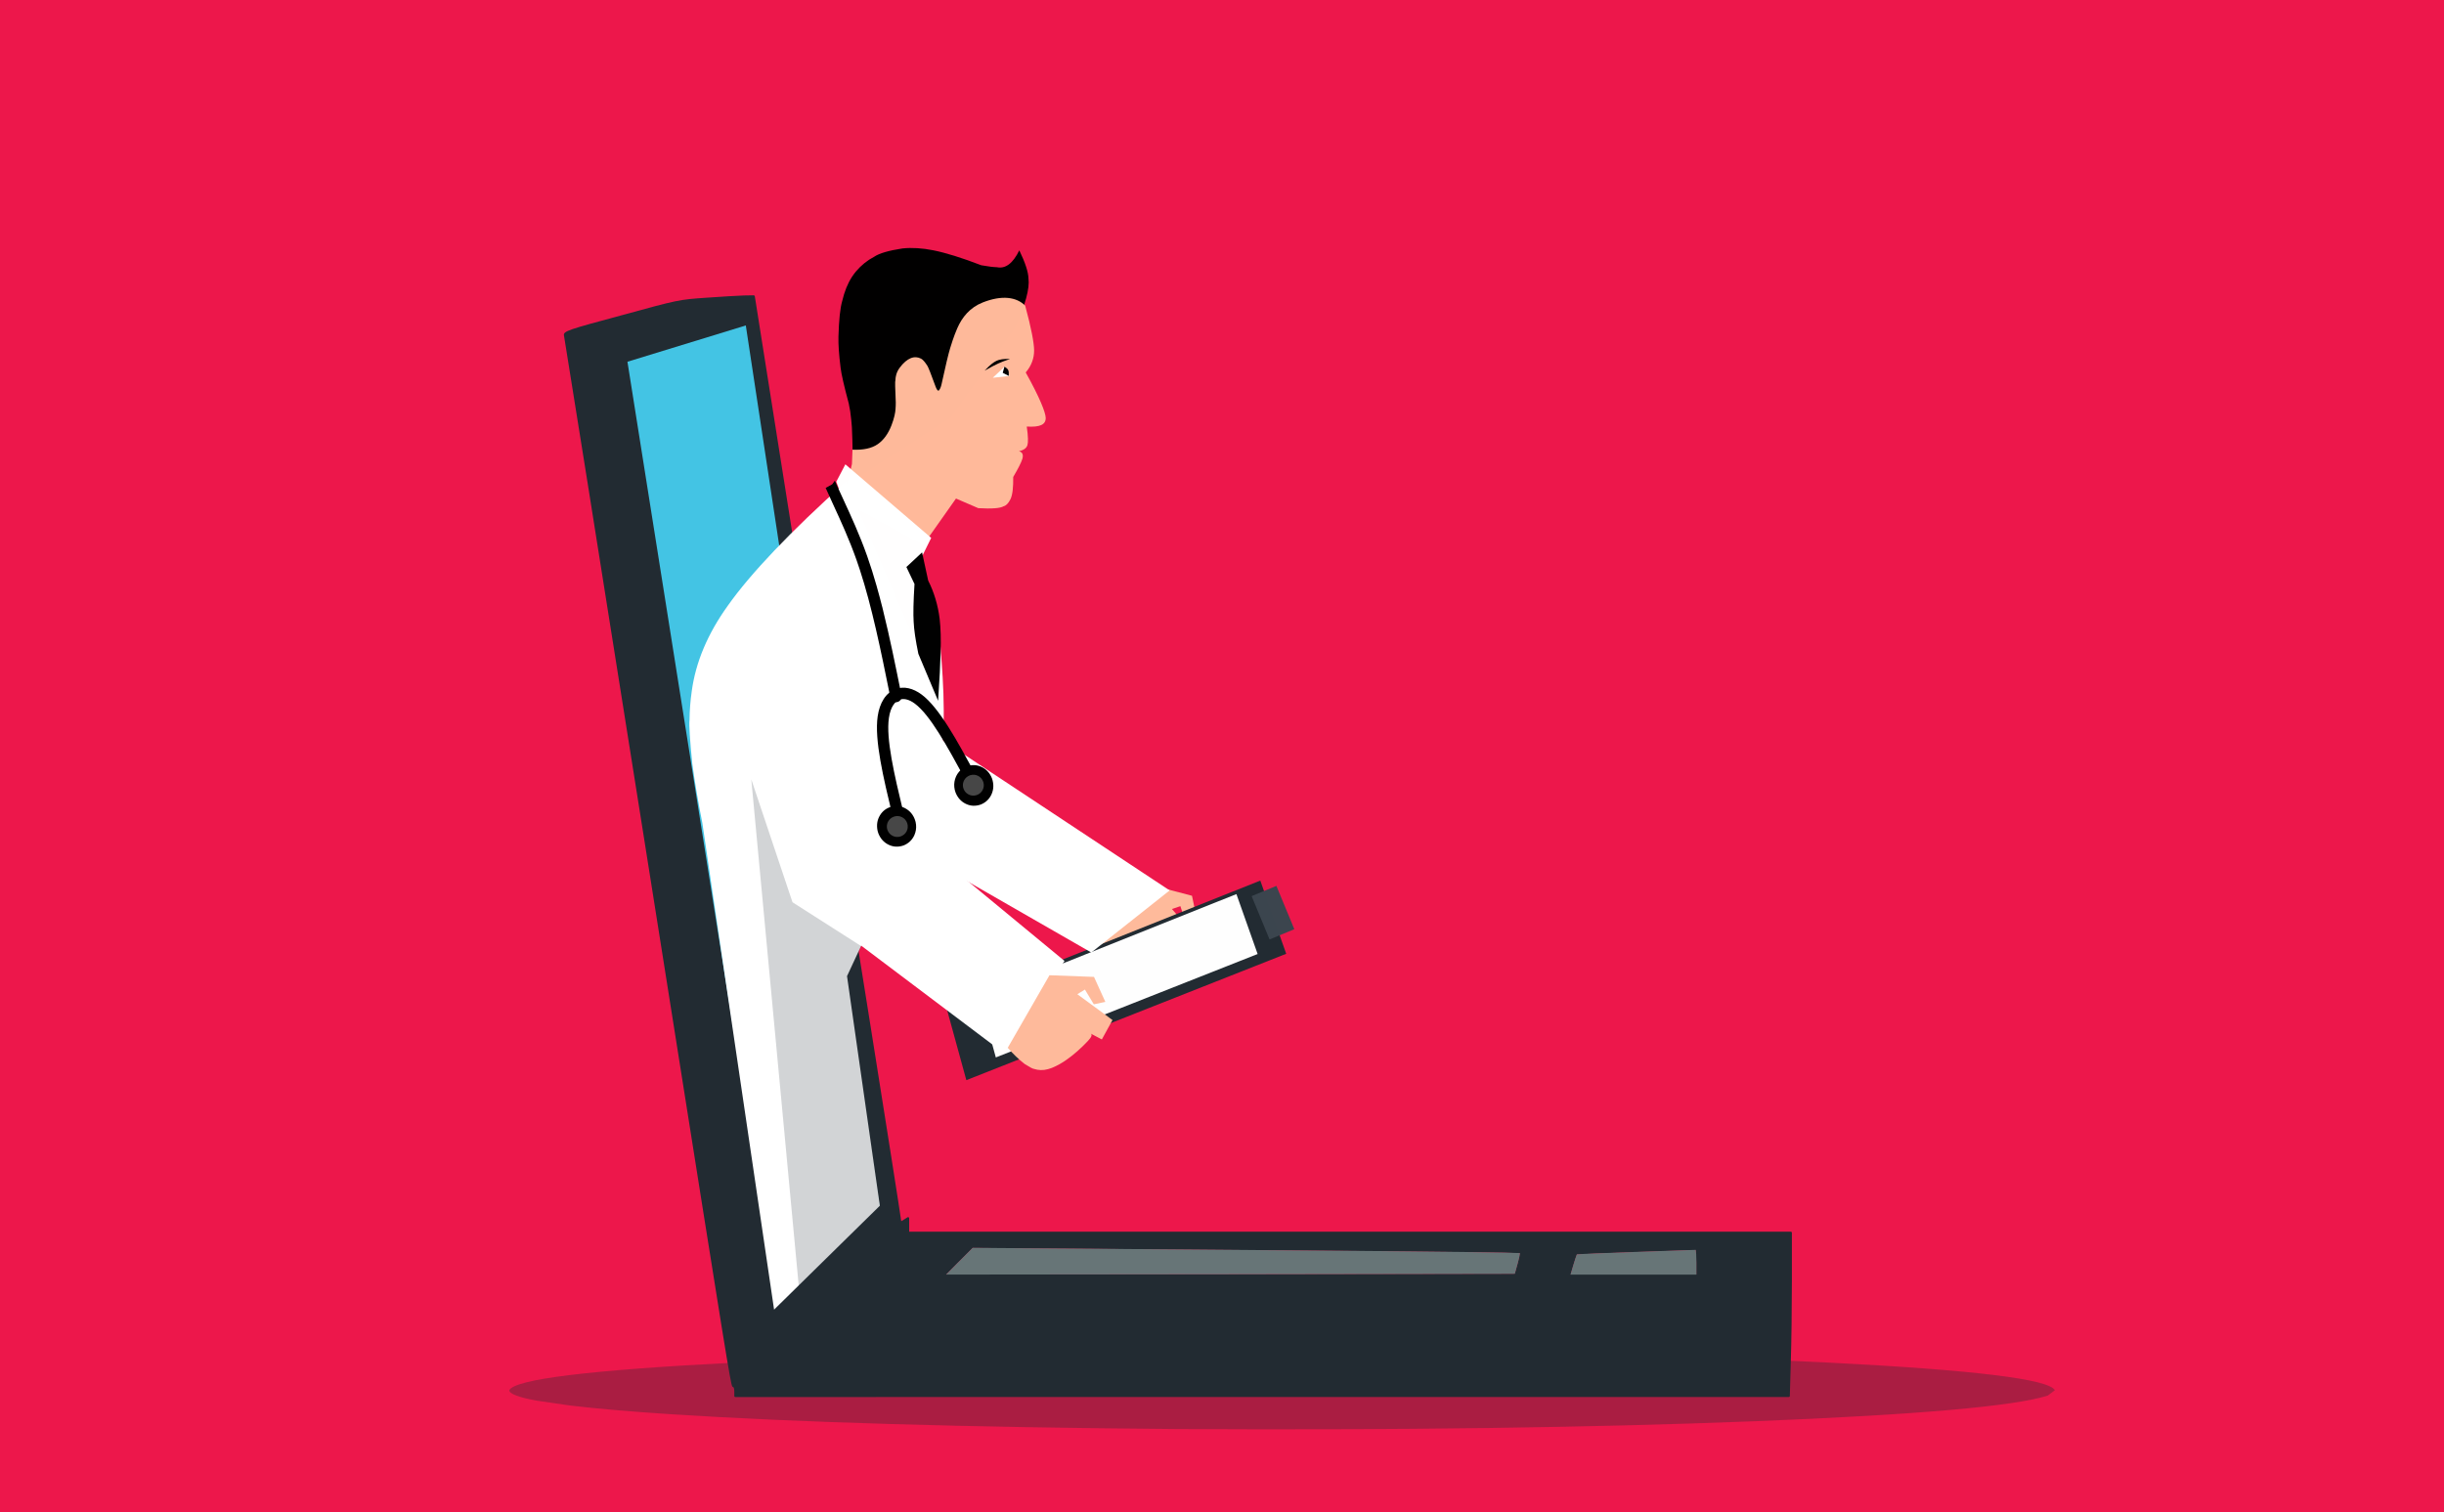
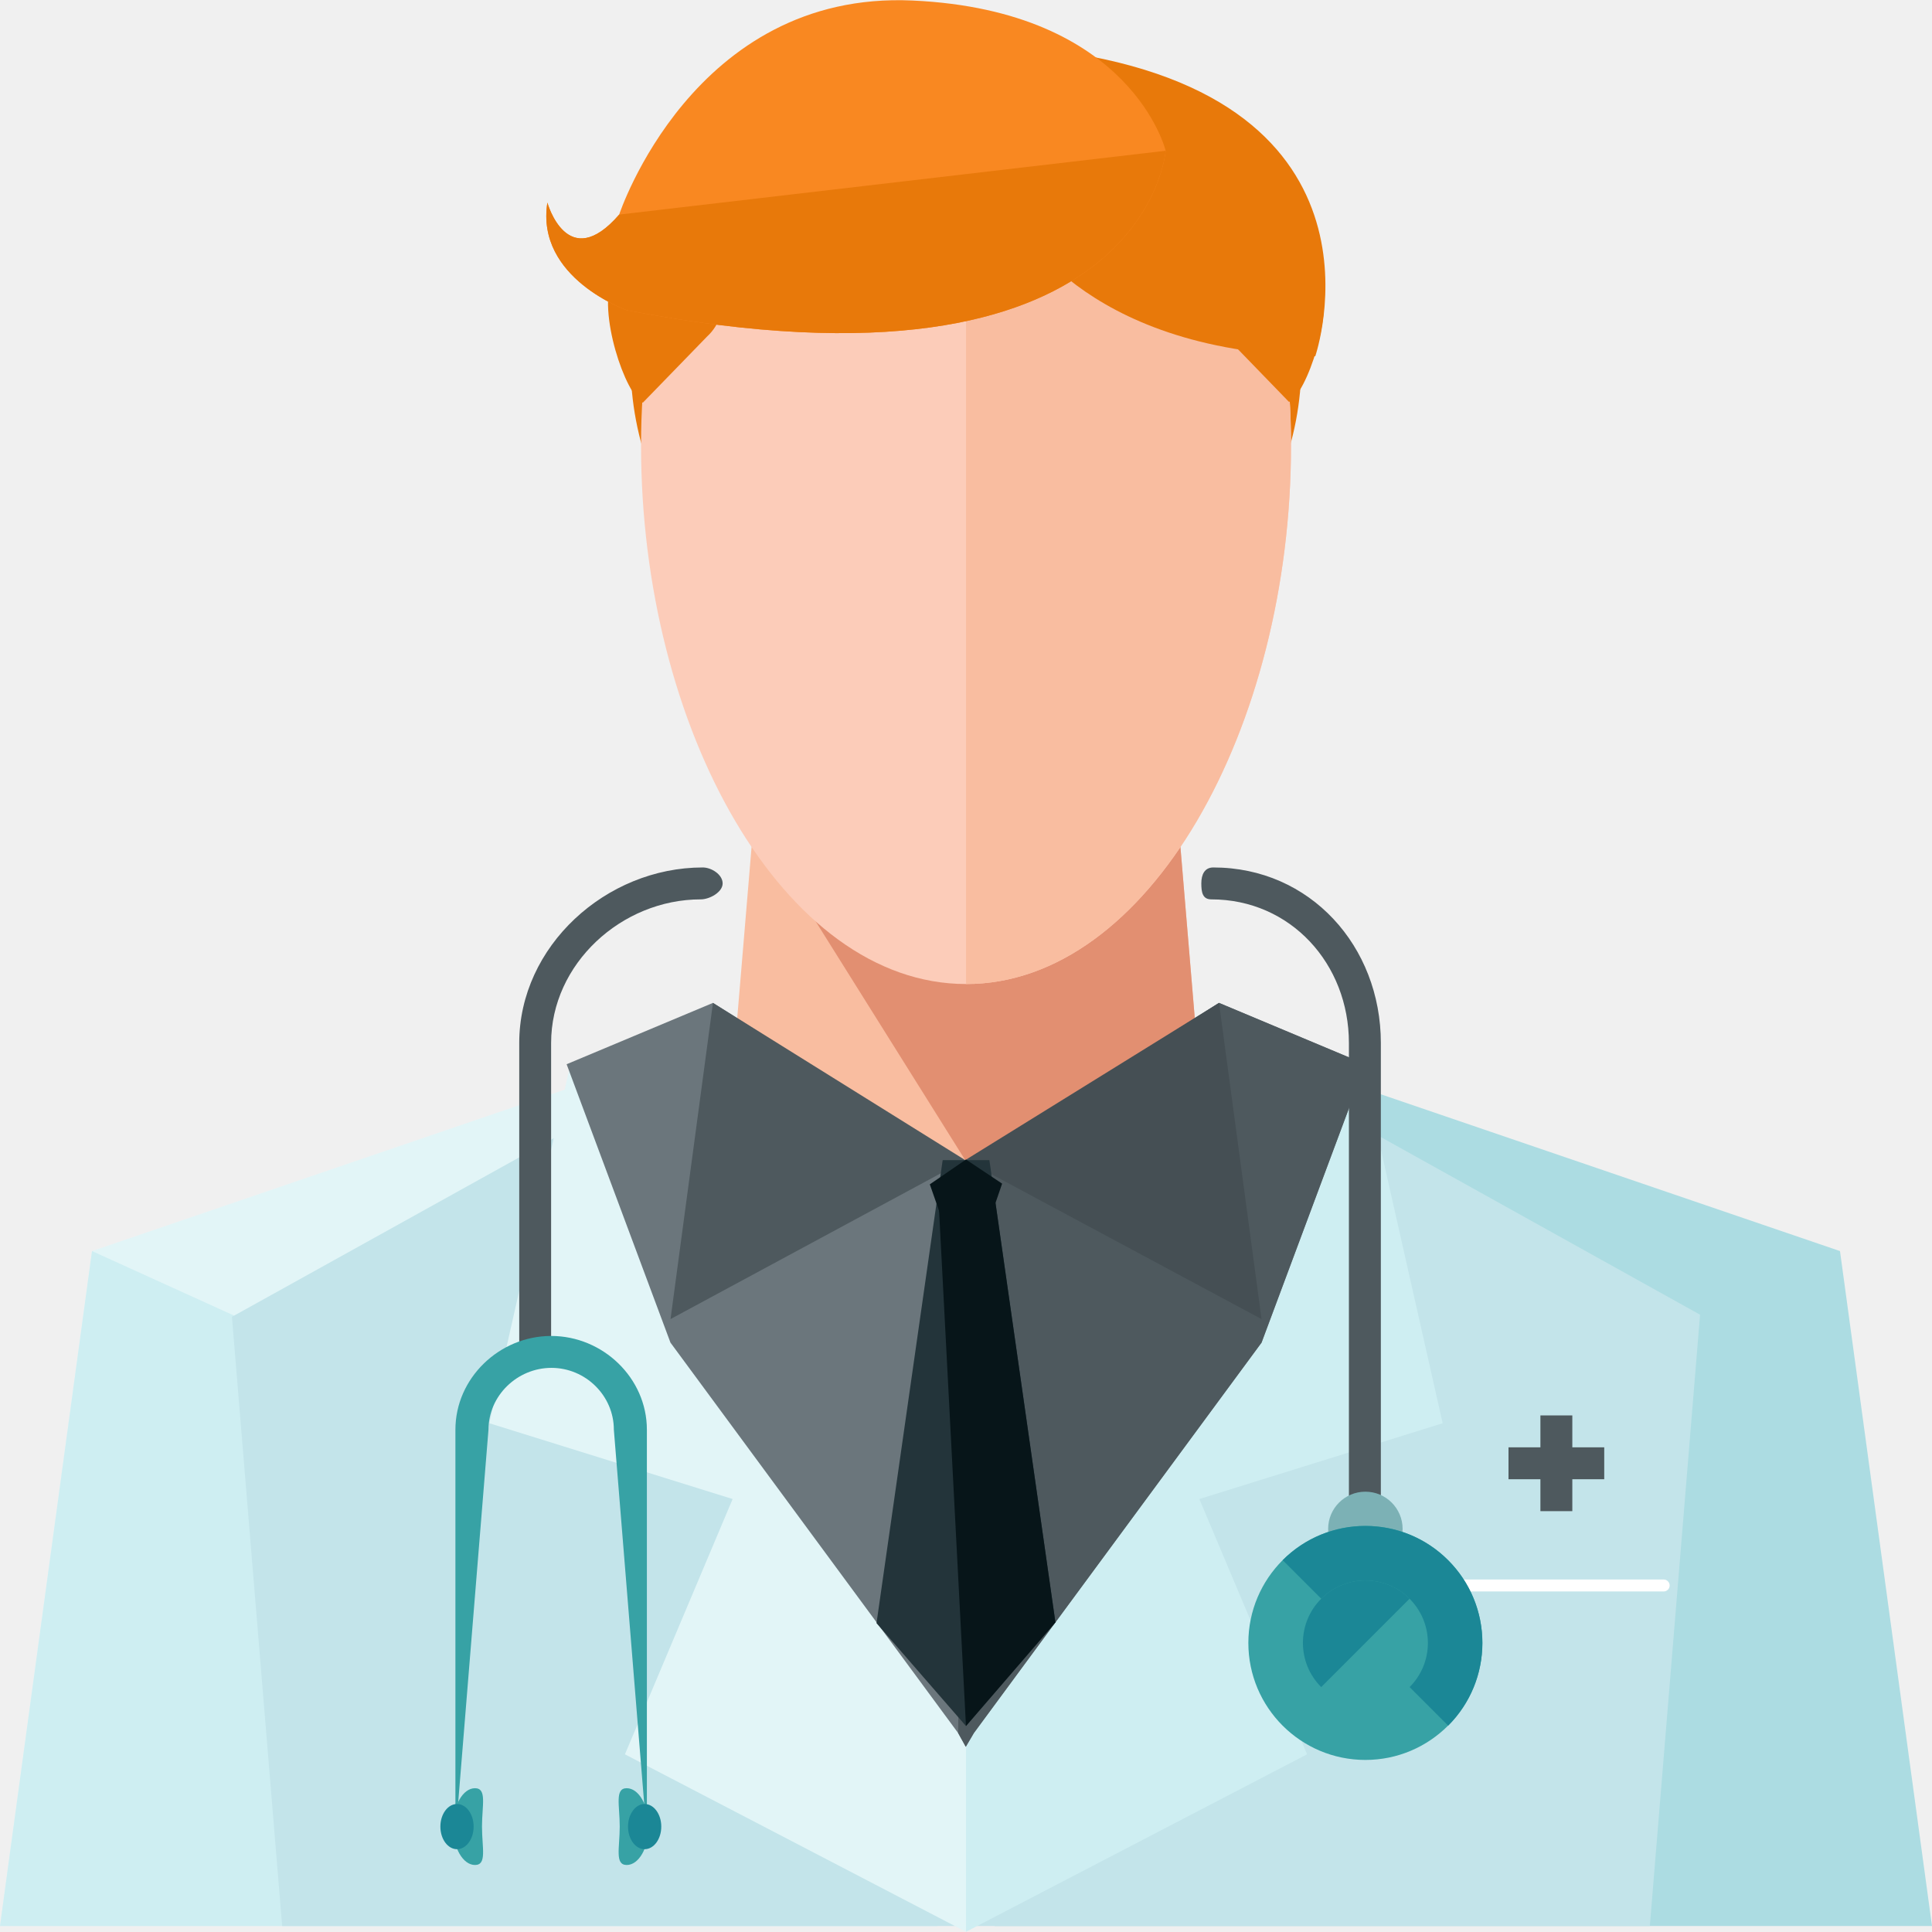
- <svg xmlns="http://www.w3.org/2000/svg" version="1.1" width="1617px" height="1000px" viewBox="-450 217 1617 1000">
-   <g id="layer1">
-     <g style="fill:rgb(237,23,75); fill-opacity:1.0; stroke-linejoin: miter">
-       <path d="M-450.001,215.707C-450.344,215.707,-450.672,215.843,-450.914,216.086C-451.157,216.328,-451.293,216.656,-451.293,216.999L-451.292,1217.0C-451.292,1217.714,-450.713,1218.292,-450.0,1218.292L1167.001,1218.293C1167.344,1218.293,1167.672,1218.157,1167.914,1217.914C1168.157,1217.672,1168.293,1217.344,1168.293,1217.001L1168.292,217.0C1168.292,216.287,1167.714,215.708,1167.0,215.708L-450.001,215.707 Z" />
-     </g>
+ <svg xmlns="http://www.w3.org/2000/svg" version="1.1" id="Layer_1" x="0px" y="0px" viewBox="0 0 484.336 484.336" style="enable-background:new 0 0 484.336 484.336;" xml:space="preserve">
+   <polygon style="fill:#ACDCE2;" points="304.424,260.073 461.272,313.633 484.336,482.833 249.336,482.833 " />
+   <polygon style="fill:#E2F5F7;" points="179.912,260.073 23.064,313.633 0,482.833 235,482.833 " />
+   <polygon style="fill:#CEEEF2;" points="153.896,373.057 23.064,313.633 0,482.833 235,482.833 " />
+   <polygon style="fill:#C3E4EA;" points="426.192,329.585 304.424,261.841 291.832,314.833 192.504,314.833 179.912,262.537   58.144,330.121 70.736,482.833 187.472,482.833 235,482.833 249.336,482.833 299.064,482.833 413.6,482.833 " />
+   <polygon style="fill:#E2F5F7;" points="143,266.793 122.664,356.793 183.664,375.793 156.664,439.793 242.168,484.289   242.168,437.137 " />
+   <polygon style="fill:#CEEEF2;" points="341.352,266.793 361.664,356.793 300.664,375.793 327.672,439.793 242.168,484.289   242.168,437.137 " />
+   <path style="fill:#E8790A;" d="M326.256,90.833c0,40.12-30.216,72-67.504,72h-33.168c-37.28,0-67.504-31.88-67.504-72l0,0  c0-40.136,30.216-72,67.504-72h33.168C296.032,18.833,326.256,50.697,326.256,90.833L326.256,90.833z" />
+   <polygon style="fill:#F9BDA0;" points="302.504,290.833 181.832,290.833 189.88,194.833 294.456,194.833 " />
+   <polygon style="fill:#E28F71;" points="302.504,290.833 241.976,290.833 181.832,194.833 294.456,194.833 " />
+   <path style="fill:#FCCCB9;" d="M323.648,111.689c0,70.872-35.72,135-81.472,135c-45.768,0-81.472-64.128-81.472-135  c0-70.88,35.704-82.68,81.472-82.68C287.928,29.009,323.648,40.809,323.648,111.689z" />
+   <path style="fill:#F9BDA0;" d="M242.176,29.009c45.752,0,81.472,11.8,81.472,82.68c0,70.872-35.72,135-81.472,135" />
+   <polygon style="fill:#6B767C;" points="240.192,434.449 168.08,336.585 142.048,266.793 178.736,251.417 242.176,291.569   305.6,251.417 342.288,266.793 316.256,336.585 244.144,434.449 242.112,437.905 " />
+   <polyline style="fill:#4E595E;" points="242.176,291.569 305.6,251.417 342.288,266.793 316.256,336.585 244.144,434.449   242.112,437.905 240.192,434.449 " />
+   <polygon style="fill:#4E595E;" points="178.736,251.417 241.976,290.833 168.096,330.681 " />
+   <polygon style="fill:#454F54;" points="305.6,251.417 241.976,290.833 316.256,330.681 " />
+   <g>
+     <path style="fill:#E8790A;" d="M161.16,100.945c-4.328-1.896-11.472-22.736-7.656-31.424c3.84-8.704,18.456-6.2,22.768-4.296   c4.344,1.904,7.936,12.784,0.936,19.192" />
+     <path style="fill:#E8790A;" d="M323.144,100.761c4.344-1.912,11.528-22.744,7.72-31.432c-3.816-8.68-18.408-6.168-22.752-4.256   c-4.328,1.912-7.952,12.808-0.952,19.192" />
+     <path style="fill:#E8790A;" d="M254.568,54.801c0,0,15.832,33.16,75.16,34.496c0,0,22.184-64.496-64.488-76.496L254.568,54.801z" />
  </g>
-   <g id="layer2">
-     <g style="fill:rgb(34,43,50); fill-opacity:0.329; stroke-linejoin: miter">
-       <path d="M909.52,1137.039L904.853,1140.554Q871.668,1151.176,710.658,1157.544Q548.533,1163.908,328.831,1162.705Q119.155,1161.024,-6.557,1152.867Q-46.837,1150.231,-72.914,1147.122L-94.83,1143.925Q-112.892,1140.626,-113.095,1137.039Q-107.612,1126.033,36.664,1118.724Q180.939,1111.415,398.213,1111.138Q615.486,1111.415,759.762,1118.724Q904.037,1126.033,909.52,1137.039" />
-     </g>
-     <g style="fill:rgb(34,43,50); fill-opacity:1.0; stroke-linejoin: miter">
-       <path d="M42.296,412.537L42.29,412.537L42.29,412.537L42.29,412.537L42.296,412.537 Z M672.412,1044.191C672.356,1044.204,672.307,1044.209,672.263,1044.209L672.261,1044.209L672.402,1044.191 Z M555.965,1046.373C555.991,1046.379,556.002,1046.383,556.002,1046.384L555.997,1046.384C555.99,1046.383,555.976,1046.38,555.956,1046.373 Z M593.068,1047.221C593.056,1047.224,593.048,1047.226,593.043,1047.227L593.04,1047.227C593.04,1047.226,593.046,1047.224,593.059,1047.221 Z M193.578,1042.85L276.113,1043.477L276.112,1043.477C320.03,1043.88,396.347,1044.472,450.467,1044.892L457.296,1044.945L457.294,1044.945C508.282,1045.44,550.683,1045.937,555.558,1046.326L555.549,1046.326C555.494,1047.338,554.965,1050.032,554.028,1053.267L554.026,1053.274L552.178,1059.887L363.563,1060.201L363.564,1060.201L176.11,1060.409L184.353,1052.074L193.578,1042.85 Z M671.841,1044.222C672.065,1045.225,672.272,1048.272,672.272,1052.206L672.272,1060.412L589.205,1060.411L591.036,1054.188C592.022,1050.869,592.977,1048.048,593.339,1047.184L593.33,1047.184C595.766,1046.935,612.349,1046.255,632.322,1045.573L632.322,1045.573L654.512,1044.811L666.019,1044.416L666.019,1044.416C668.966,1044.315,670.997,1044.247,671.831,1044.222 Z M35.382,1134.998L35.378,1134.998L35.374,1134.998L35.382,1134.998 Z M48.697,412.432C48.693,412.432,48.69,412.432,48.686,412.432L42.29,412.537L42.29,412.537L42.278,412.537C38.792,412.643,27.684,413.272,17.61,414.006L17.61,414.006L17.561,414.01L17.561,414.01L17.51,414.014L17.51,414.014C-0.813,415.27,-1.042,415.305,-38.831,425.668L-38.831,425.668C-73.409,435.005,-77.475,436.112,-76.872,438.974L-76.863,439.013L-76.864,439.013C-76.307,441.712,-52.823,589.194,-24.453,768.17L-13.86,835.03L-5.696,886.558C30.228,1113.281,33.343,1132.745,34.506,1134.529L34.506,1134.529C34.719,1134.856,34.998,1134.978,35.269,1134.996L35.265,1134.996C35.486,1135.246,35.827,1136.276,35.827,1137.764L35.827,1140.807C35.827,1140.994,35.902,1141.174,36.034,1141.307C36.167,1141.439,36.347,1141.514,36.535,1141.514L733.478,1141.512C733.861,1141.512,734.175,1141.208,734.186,1140.825L734.814,1118.601C735.234,1106.43,735.549,1082.089,735.549,1064.578L735.549,1032.81C735.549,1032.419,735.232,1032.103,734.841,1032.103L151.529,1032.101L151.529,1027.985L151.529,1023.162C151.529,1022.903,151.388,1022.665,151.162,1022.541C151.056,1022.483,150.939,1022.454,150.822,1022.454C150.689,1022.454,150.557,1022.492,150.441,1022.566L147.819,1024.244L147.8,1024.257C147.055,1024.769,146.549,1025.002,146.263,1025.084L146.263,1025.084C145.17,1015.994,105.786,768.656,104.76,764.37L104.761,764.37C104.764,764.37,104.731,764.234,104.645,764.102L104.647,764.102C104.46,763.821,104.135,763.765,104.117,763.762L104.118,763.762C103.838,763.698,103.312,763.682,102.688,763.682C99.835,763.682,92.969,764.062,85.134,764.628L85.133,764.628C77.636,765.109,73.1,765.367,70.167,765.367C66.707,765.367,65.625,765.004,64.608,764.325L64.592,764.315C62.059,762.72,60.888,759.292,61.85,756.213L61.851,756.209C62.821,753.034,67.288,751.691,85.109,750.837L85.108,750.837C94.773,750.462,100.673,749.842,101.82,749.014L101.82,749.014C101.966,748.908,102.25,748.658,102.25,748.243C102.25,748.203,102.246,748.166,102.245,748.16L102.245,748.159C102.104,746.627,90.302,671.231,75.818,579.951L75.818,579.951L49.396,413.028C49.342,412.684,49.045,412.432,48.697,412.432 Z" />
-     </g>
-     <g style="fill:rgb(68,197,229); fill-opacity:0.996; stroke-linejoin: miter">
-       <path d="M-34.867,456.389L4.286,444.382L43.439,432.376Q87.621,723.387,131.804,1014.398Q97.998,1047.599,64.192,1080.799L-34.867,456.389" />
-     </g>
-     <g style="fill:rgb(103,118,120); fill-opacity:0.996; stroke-linejoin: miter">
-       <path d="M193.578,1042.777L193.526,1042.798L184.302,1052.023L184.302,1052.023L176.059,1060.358L176.11,1060.481L363.564,1060.275L363.565,1060.273L552.178,1059.96L552.248,1059.907L554.096,1053.293L554.096,1053.293L554.098,1053.287C555.031,1050.063,555.562,1047.369,555.621,1046.343L555.612,1046.343L555.573,1046.389L555.563,1046.254C550.69,1045.865,508.282,1045.367,457.305,1044.874L457.297,1044.874L457.296,1044.872L450.468,1044.82L448.918,1044.807L447.345,1044.795C393.478,1044.377,319.174,1043.801,276.121,1043.406L276.115,1043.406L276.114,1043.404L193.578,1042.777 Z" />
-     </g>
-     <g style="fill:rgb(103,118,120); fill-opacity:0.996; stroke-linejoin: miter">
-       <path d="M671.831,1044.121L671.828,1044.121C670.94,1044.148,669.017,1044.212,666.017,1044.316L666.015,1044.314L654.509,1044.71L632.32,1045.474L632.318,1045.472C612.35,1046.154,595.759,1046.834,593.32,1047.086L593.327,1047.234L593.318,1047.234C593.316,1047.239,593.314,1047.244,593.313,1047.248L593.313,1047.248L593.245,1047.147C592.879,1048.02,591.925,1050.841,590.939,1054.159L590.939,1054.159L589.108,1060.382L589.205,1060.512L672.272,1060.514L672.373,1060.412L672.373,1052.206C672.373,1048.273,672.166,1045.215,671.939,1044.2L671.841,1044.121 Z" />
-     </g>
-     <g style="fill:rgb(254,186,155); fill-opacity:1.0; stroke-linejoin: miter">
-       <path d="M310.152,802.276L338.648,809.799L342.345,827.581L334.562,827.468L330.952,816.669L325.373,818.56L344.319,840.345L334.638,851.329L328.112,845.757Q330.025,847.205,325.37,850.318Q316.952,855.984,309.372,859.111Q303.753,861.531,298.264,862.443Q295.559,862.858,293.129,862.649L290.799,862.255Q288.557,861.686,286.614,860.529Q285.5,860.23,281.299,856.029Q276.586,850.338,272.672,843.06L310.152,802.276 Z" />
-     </g>
-     <g style="fill:rgb(34,43,50); fill-opacity:1.0; stroke-linejoin: miter">
-       <path d="M189.352,931.814L295.17,890.003L400.989,848.192Q392.415,823.961,383.84,799.73Q279.874,841.271,175.907,882.812L189.352,931.814" />
-     </g>
-     <g style="fill:rgb(255,255,255); fill-opacity:1.0; stroke-linejoin: miter">
-       <path d="M236.852,875.441L216.735,910.397L236.848,875.442 Z" />
-     </g>
-     <g style="fill:rgb(0,0,0); fill-opacity:0.996; stroke-linejoin: miter">
-       <path d="M252.173,1048.372L252.173,1048.375L252.172,1048.373L252.173,1048.372 Z" />
-     </g>
-     <g style="fill:rgb(255,255,255); fill-opacity:0.996; stroke-linejoin: miter">
-       <path d="M-18.447,984.074L-18.447,984.075Q-18.447,984.076,-18.447,984.074 Z" />
-     </g>
-     <g style="fill:rgb(255,255,255); fill-opacity:1.0; stroke-linejoin: miter">
-       <path d="M186.688,1156.482L186.688,1156.483L186.688,1156.484L186.688,1156.482" />
-     </g>
-     <g style="fill:rgb(255,255,255); fill-opacity:1.0; stroke-linejoin: miter">
-       <path d="M158.783,687.206L164.351,695.815L169.919,704.423Q246.887,755.336,323.855,806.249Q297.94,826.793,272.025,847.337Q197.571,804.569,123.116,761.801L158.783,687.206" />
-     </g>
-     <g style="fill:rgb(255,255,255); fill-opacity:1.0; stroke-linejoin: miter">
-       <path d="M136.233,755.424L136.233,755.425L254.314,852.933Q234.163,883.372,214.011,913.811Q146.084,862.625,78.156,811.44L136.233,755.424" />
-     </g>
-     <g style="fill:rgb(255,255,255); fill-opacity:1.0; stroke-linejoin: miter">
-       <path d="M167.093,668.723L149.601,778.849L110.41,862.974L132.107,1014.918L62.146,1083.666L14.658,761.475Q10.706,741.98,8.049,722.559Q5.598,698.334,6.209,693.553Q6.297,683.925,7.681,674.371Q11.548,645.696,31.445,617.948Q54.328,585.556,109.715,535.78L167.093,668.723" />
-     </g>
-     <g style="fill:rgb(255,255,255); fill-opacity:1.0; stroke-linejoin: miter">
-       <path d="M195.209,1014.584L195.209,1014.584L195.209,1014.584L195.209,1014.584" />
-     </g>
-     <g style="fill:rgb(0,0,0); fill-opacity:0.996; stroke-linejoin: miter">
-       <path d="M114.355,535.124L114.323,534.814Q114.103,500.568,113.229,495.106Q112.671,488.938,111.569,484.049Q106.866,466.538,106.154,460.342Q104.523,447.411,104.74,439.722Q105.208,423.012,107.239,416.149Q108.303,411.598,109.935,407.499L111.732,403.571Q113.696,399.807,116.265,396.711Q121.454,390.532,128.413,386.886Q133.408,383.501,147.184,381.398Q156.594,380.468,167.494,382.647Q179.802,385.089,199.259,392.549Q206.235,393.795,209.588,393.828Q218.067,395.621,224.384,382.682Q230.306,394.97,230.446,401.2Q231.834,411.121,221.523,434.127L178.867,493.416L114.355,535.124 Z" />
-     </g>
-     <g style="fill:rgb(255,186,155); fill-opacity:0.996; stroke-linejoin: miter">
-       <path d="M107.821,548.693L107.822,548.695L113.664,524.094L114.034,514.586C121.014,514.89,126.628,513.762,130.711,510.951C134.538,508.319,137.642,504.115,139.828,498.44C141.689,493.606,142.387,489.981,142.488,487.708C142.554,486.235,142.726,484.774,142.661,483.319C142.244,474.014,142.116,469.126,142.422,468.649C142.48,466.28,143.07,463.31,145.216,460.409C150.142,453.748,155.112,452.114,159.39,454.339C160.517,454.926,161.869,456.437,163.592,459.1C164.179,460.005,166.022,464.62,169.093,473.078C169.841,475.138,170.753,475.944,171.253,475.326C172.206,474.147,172.648,472.626,172.999,471.019C175.549,459.342,177.417,451.428,178.668,447.308C180.964,439.75,182.786,435.535,183.336,434.268C186.513,426.963,191.656,420.512,200.276,417.126C212.949,412.149,222.525,413.521,228.286,419.26C232.375,434.261,234.148,444.088,234.185,448.753C234.225,453.925,232.572,458.832,228.64,463.487C237.823,479.951,241.796,489.945,241.864,493.523C241.948,497.946,238.203,499.834,229.323,499.279C230.291,505.816,230.302,509.873,229.757,511.591C229.15,513.509,227.418,514.881,224.151,515.599C226.427,516.181,227.238,517.888,226.409,520.666C225.675,523.126,223.605,527.106,220.369,532.661C220.434,539.465,219.962,544.422,218.544,547.345C217.171,550.172,215.548,551.653,214.075,551.997C211.818,553.38,206.209,553.809,197.247,553.285L182.501,546.918L160.766,577.72L107.821,548.693 Z" />
-     </g>
-     <g style="fill:rgb(0,0,0); fill-opacity:0.996; stroke-linejoin: miter">
-       <path d="M200.272,365.687L200.273,365.689L200.272,365.687L200.273,365.689 Z" />
-     </g>
-     <g style="fill:rgb(255,255,255); fill-opacity:0.996; stroke-linejoin: miter">
-       <path d="M103.315,535.761L103.315,535.763L109.311,524.288L166.098,572.961L158.646,588.064C167.043,610.404,171.151,628.304,171.996,641.716C172.817,654.766,177.03,692.639,171.965,723.201L103.315,535.761L103.315,535.763 Z" />
-     </g>
-     <g style="fill:rgb(255,255,255); fill-opacity:1.0; stroke-linejoin: miter">
-       <path d="M139.306,675.77C139.062,675.858,138.819,675.952,138.578,676.053C138.578,676.052,138.578,676.052,138.578,676.052L138.574,676.054C138.815,675.952,139.057,675.858,139.302,675.77 Z" />
-     </g>
-     <g style="fill:rgb(255,255,255); fill-opacity:1.0; stroke-linejoin: miter">
-       <path d="M134.135,620.392C134.206,620.681,134.278,620.969,134.35,621.258C134.345,621.259,134.34,621.259,134.335,621.26L134.335,621.262C134.268,620.97,134.2,620.681,134.131,620.392 Z" />
-     </g>
-     <g style="fill:rgb(255,255,255); fill-opacity:1.0; stroke-linejoin: miter">
-       <path d="M133.672,618.546L133.715,618.665L133.671,618.548L133.672,618.546 Z" />
-     </g>
-     <g style="fill:rgb(0,0,0); fill-opacity:0.996; stroke-linejoin: miter">
-       <path d="M160.061,582.558L149.68,592.224L155.047,603.476Q153.97,620.849,154.491,628.453Q154.823,636.251,157.603,649.682L170.669,680.752Q172.098,659.323,172.341,648.763Q172.735,635.842,171.687,626.444Q169.945,612.764,164.089,601.17L160.061,582.558 Z" />
-     </g>
-     <g style="fill:rgb(0,0,0); fill-opacity:0.996; stroke-linejoin: miter">
-       <path d="M201.44,462.277L202.079,461.623Q206.211,457.235,209.352,455.76Q210.051,455.44,210.769,455.223Q211.119,455.062,212.955,454.75Q214.797,454.482,218.217,454.568Q213.265,456.224,210.437,457.553Q207.672,458.795,201.44,462.277 Z" />
-     </g>
-     <g style="fill:rgb(0,0,0); fill-opacity:0.996; stroke-linejoin: miter">
-       <path d="M209.17,475.004L209.17,475.005L209.169,475.009L209.17,475.004 Z" />
-     </g>
-     <g style="fill:rgb(255,255,255); fill-opacity:0.996; stroke-linejoin: miter">
-       <path d="M206.848,466.994L206.849,466.995L214.661,459.641Q216.305,460.959,216.781,462.028Q217.318,463.021,217.698,465.826L206.848,466.994 Z" />
-     </g>
-     <g style="fill:rgb(0,0,0); fill-opacity:0.996; stroke-linejoin: miter">
-       <path d="M214.58,459.6L213.416,463.704L217.426,465.758Q217.507,464.19,217.425,463.406Q217.325,462.632,217.266,462.505Q217.189,462.22,217.071,461.962Q216.951,461.708,216.792,461.478Q216.732,461.349,216.238,460.84Q215.728,460.344,214.58,459.6 Z" />
-     </g>
-     <g style="fill:rgb(255,0,0); fill-opacity:0.996; stroke-linejoin: miter">
-       <path d="M248.906,549.218L248.905,549.221L248.906,549.218L248.905,549.221 Z" />
-     </g>
-     <g style="fill:rgb(255,255,255); fill-opacity:0.996; stroke-linejoin: miter">
-       <path d="M199.25,530.041L199.25,530.042Q141.724,421.605,199.25,530.041 Z" />
-     </g>
-     <g style="fill:rgb(0,0,0); fill-opacity:0.996; stroke-linejoin: miter">
-       <path d="M67.587,555.606L67.587,555.607Q67.587,555.61,67.587,555.606 Z" />
-     </g>
-     <g style="fill:rgb(0,0,0); fill-opacity:1.0; stroke-linejoin: miter">
-       <path d="M102.381,535.086C103.942,538.786,105.922,543.09,108.191,548.005C112.932,558.28,118.72,570.82,123.709,584.911C125.963,591.276,128.052,597.952,130.013,604.86L129.999,604.861C131.282,609.332,132.498,613.9,133.672,618.546L133.671,618.548L133.716,618.668C133.92,619.528,134.135,620.392,134.35,621.258C134.341,621.259,134.332,621.261,134.322,621.262L134.336,621.265C138.625,638.535,142.339,656.797,146.011,674.99L146.011,674.992C146.016,674.991,146.021,674.991,146.025,674.992C146.161,675.731,146.31,676.471,146.459,677.211C146.869,679.241,145.555,681.22,143.524,681.63C143.218,681.692,142.914,681.714,142.616,681.702C140.933,681.629,139.453,680.42,139.104,678.695C138.927,677.815,138.749,676.936,138.572,676.057C138.576,676.055,138.58,676.053,138.584,676.052L138.57,676.053C132.719,647.067,126.853,618.476,118.888,594.046Q118.895,594.045,118.901,594.043L118.887,594.045C118.155,591.797,117.406,589.587,116.637,587.416C111.777,573.692,106.128,561.444,101.378,551.149C99.531,547.147,97.785,543.37,96.278,539.896Q98.433,538.656,100.619,537.478L102.367,535.085 Z" />
-     </g>
-     <g style="fill:rgb(0,0,0); fill-opacity:1.0; stroke-linejoin: miter">
-       <path d="M147.58,754.152L147.581,754.153C141.656,729.422,136.108,705.961,138.118,692.086L138.119,692.089C139.194,684.66,142.278,681.078,145.212,680.013L145.212,680.015C147.593,679.148,151.026,679.49,155.269,682.636L155.269,682.639C165.269,690.053,176.396,710.311,188.202,732.016C189.192,733.836,191.47,734.508,193.29,733.518C195.11,732.528,195.783,730.25,194.793,728.43L194.794,728.432C183.449,707.576,171.427,685.278,159.738,676.61L159.739,676.611C154.19,672.495,148.132,670.97,142.651,672.96L142.652,672.962C136.028,675.365,131.965,682.227,130.692,691.01L130.693,691.01C128.422,706.682,134.54,731.924,140.283,755.899C140.766,757.914,142.791,759.156,144.805,758.673C146.82,758.191,148.062,756.166,147.58,754.152 Z" />
-     </g>
-     <g style="fill:rgb(0,0,0); fill-opacity:0.996; stroke-linejoin: miter">
-       <path d="M130.608,766.728L131.13,768.483Q133.178,773.682,137.88,776.005Q142.609,778.319,147.879,776.473Q152.847,774.441,154.997,769.598Q155.683,768.035,155.965,766.312L156.134,764.567Q156.196,762.793,155.786,760.974Q154.376,755.423,149.976,752.53Q145.577,749.636,140.196,750.717Q134.878,752.08,132.173,756.598Q129.467,761.116,130.608,766.728 Z" />
-     </g>
-     <g style="fill:rgb(72,72,72); fill-opacity:0.996; stroke-linejoin: miter">
-       <path d="M136.888,765.262L137.127,766.172Q138.1,768.874,140.559,770.135Q143.032,771.391,145.891,770.518Q148.593,769.544,149.854,767.086Q151.111,764.612,150.237,761.754Q149.264,759.053,146.805,757.791Q144.332,756.534,141.473,757.408Q138.771,758.381,137.51,760.84Q137.107,761.634,136.917,762.516L136.786,763.41Q136.711,764.321,136.888,765.262 Z" />
-     </g>
-     <g style="fill:rgb(0,0,0); fill-opacity:0.996; stroke-linejoin: miter">
-       <path d="M181.675,739.656L182.197,741.411Q184.245,746.611,188.947,748.934Q193.676,751.248,198.945,749.402Q203.913,747.37,206.063,742.527Q208.204,737.656,206.33,732.146Q204.282,726.947,199.58,724.624Q194.851,722.31,189.581,724.156Q184.613,726.188,182.464,731.031Q181.778,732.595,181.496,734.318L181.326,736.062Q181.264,737.836,181.675,739.656 Z" />
-     </g>
-     <g style="fill:rgb(255,255,255); fill-opacity:1.0; stroke-linejoin: miter">
-       <path d="M187.084,736.949Q187.093,737.16,187.116,737.371L187.115,737.374Q187.091,737.16,187.08,736.951 Z" />
-     </g>
-     <g style="fill:rgb(72,72,72); fill-opacity:0.996; stroke-linejoin: miter">
-       <path d="M187.196,737.915L187.434,738.825Q188.408,741.527,190.866,742.788Q193.339,744.045,196.198,743.172Q198.9,742.197,200.161,739.739Q201.418,737.265,200.544,734.407Q199.571,731.705,197.112,730.444Q194.639,729.187,191.78,730.061Q189.078,731.034,187.817,733.493Q187.414,734.286,187.224,735.169L187.093,736.062Q187.019,736.974,187.196,737.915 Z" />
-     </g>
-     <g style="fill:rgb(255,255,255); fill-opacity:1.0; stroke-linejoin: miter">
-       <path d="M491.853,311.46L491.853,311.461L491.853,311.462L491.853,311.46" />
-     </g>
-     <g style="fill:rgb(255,255,255); fill-opacity:0.996; stroke-linejoin: miter">
-       <path d="M319.434,847.198L319.435,847.198L319.435,847.198L319.434,847.198" />
-     </g>
-     <g style="fill:rgb(60,70,79); fill-opacity:0.996; stroke-linejoin: miter">
-       <path d="M378.105,810.027L386.298,806.639L394.49,803.252Q400.418,817.585,406.346,831.918Q398.155,835.307,389.964,838.696Q384.034,824.361,378.105,810.027" />
-     </g>
-     <g style="fill:rgb(60,70,79); fill-opacity:0.996; stroke-linejoin: miter">
-       <path d="M35.376,412.89L35.376,412.89L35.376,412.89L35.376,412.89L35.376,412.89L35.376,412.89L35.376,412.89Q35.376,412.89,35.376,412.89" />
-     </g>
-     <g style="fill:rgb(60,70,79); fill-opacity:0.996; stroke-linejoin: miter">
-       <path d="M57.966,352.308L57.966,352.308L57.966,352.309L57.966,352.308L57.966,352.308L57.966,352.308L57.966,352.309Q57.966,352.308,57.966,352.308" />
-     </g>
-     <g style="fill:rgb(60,70,79); fill-opacity:0.996; stroke-linejoin: miter">
-       <path d="M57.966,352.308L57.966,352.308L57.966,352.309L57.966,352.308L57.966,352.308L57.966,352.308L57.966,352.309Q57.966,352.308,57.966,352.308" />
-     </g>
-     <g style="fill:rgb(255,255,255); fill-opacity:0.996; stroke-linejoin: miter">
-       <path d="M208.856,916.784L382.072,848.343L368.036,808.679L197.853,876.678L208.856,916.784" />
-     </g>
-     <g style="fill:rgb(60,70,79); fill-opacity:0.996; stroke-linejoin: miter">
-       <path d="M75.407,297.973L75.407,297.973L75.407,297.973L75.407,297.973L75.407,297.973L75.407,297.973L75.407,297.973Q75.407,297.973,75.407,297.973" />
-     </g>
-     <g style="fill:rgb(60,70,79); fill-opacity:0.996; stroke-linejoin: miter">
-       <path d="M75.407,297.973L75.407,297.973L75.407,297.973L75.407,297.973L75.407,297.973L75.407,297.973L75.407,297.973Q75.407,297.973,75.407,297.973" />
-     </g>
-     <g style="fill:rgb(60,70,79); fill-opacity:0.996; stroke-linejoin: miter">
-       <path d="M75.407,297.973L75.407,297.973L75.407,297.973L75.407,297.973L75.407,297.973L75.407,297.973L75.407,297.973Q75.407,297.973,75.407,297.973" />
-     </g>
-     <g style="fill:rgb(60,70,79); fill-opacity:0.996; stroke-linejoin: miter">
-       <path d="M75.407,297.973L75.407,297.973L75.407,297.973L75.407,297.973L75.407,297.973L75.407,297.973L75.407,297.973Q75.407,297.973,75.407,297.973" />
-     </g>
-     <g style="fill:rgb(60,70,79); fill-opacity:0.996; stroke-linejoin: miter">
-       <path d="M51.324,394.144L51.324,394.144L51.324,394.144L51.324,394.144L51.324,394.144L51.324,394.144L51.324,394.144Q51.324,394.144,51.324,394.144" />
-     </g>
-     <g style="fill:rgb(254,186,155); fill-opacity:1.0; stroke-linejoin: miter">
-       <path d="M244.36,862.386L273.812,863.48L281.318,880.017L273.699,881.614L267.81,871.869L262.781,874.937L286.042,892.038L279.005,904.877L271.417,900.871Q273.601,901.865,269.741,905.923Q262.771,913.297,256.061,918.009Q251.109,921.602,245.953,923.697Q243.405,924.694,240.988,925.024L238.629,925.15Q236.317,925.087,234.167,924.383Q233.015,924.336,227.995,921.159Q222.148,916.639,216.735,910.397L244.36,862.386 Z" />
-     </g>
-     <g style="fill:rgb(34,43,50); fill-opacity:0.996; stroke-linejoin: miter">
-       <path d="M101.895,573.835L101.895,573.835L101.895,573.835L101.895,573.835L101.895,573.835L101.895,573.835L101.895,573.835Q101.895,573.835,101.895,573.835" />
-     </g>
-     <g style="fill:rgb(34,43,50); fill-opacity:0.996; stroke-linejoin: miter">
-       <path d="M101.895,573.835L101.895,573.835L101.895,573.835L101.895,573.835L101.895,573.835L101.895,573.835L101.895,573.835Q101.895,573.835,101.895,573.835" />
-     </g>
-     <g style="fill:rgb(34,43,50); fill-opacity:0.996; stroke-linejoin: miter">
-       <path d="M190.547,720.669L190.547,720.669L190.547,720.669L190.547,720.669L190.547,720.669L190.547,720.669L190.547,720.669Q190.547,720.669,190.547,720.669" />
-     </g>
-     <g style="fill:rgb(34,43,50); fill-opacity:0.996; stroke-linejoin: miter">
-       <path d="M111.542,319.613L111.542,319.613L111.542,319.613L111.542,319.613L111.542,319.613L111.542,319.613L111.542,319.613Q111.542,319.613,111.542,319.613" />
-     </g>
-     <g style="fill:rgb(34,43,50); fill-opacity:0.996; stroke-linejoin: miter">
-       <path d="M111.542,319.613L111.542,319.613L111.542,319.613L111.542,319.613L111.542,319.613L111.542,319.613L111.542,319.613Q111.542,319.613,111.542,319.613" />
-     </g>
-     <g style="fill:rgb(34,43,50); fill-opacity:0.2; stroke-linejoin: miter">
-       <path d="M47.067,732.743L74.336,814.084L119.896,843.186L111.039,862.498L132.298,1014.909L78.5,1068.303L47.067,732.743" />
-     </g>
+   <path style="fill:#F98821;" d="M292.224,37.793c0,0-5,65-135,40c0,0-23-8-20-27c0,0,5,18,18,3c0,0,18.496-56.168,73.504-53.664  S292.224,37.793,292.224,37.793z" />
+   <path style="fill:#E8790A;" d="M292.224,37.793c0,0-5,65-135,40c0,0-23-8-20-27c0,0,5,18,18,3" />
+   <polygon style="fill:#23343A;" points="248.032,290.833 264.584,406.713 242.16,432.705 219.736,406.913 236.32,290.833 " />
+   <g>
+     <polyline style="fill:#071519;" points="235.176,298.833 249.176,298.833 264.584,406.713 242.16,432.705  " />
+     <polygon style="fill:#071519;" points="236.568,306.833 233.096,296.905 242.16,290.681 251.224,296.729 247.752,306.833  " />
  </g>
+   <path style="fill:#FFFFFF;" d="M418.568,397.465c0,0.832-0.688,1.504-1.512,1.504h-88.472c-0.832,0-1.504-0.672-1.504-1.504l0,0  c0-0.832,0.672-1.504,1.504-1.504h88.464C417.88,395.961,418.568,396.633,418.568,397.465L418.568,397.465z" />
+   <g>
+     <path style="fill:#4E595E;" d="M134.168,340.129c-2.2,0-4-1.792-4-4v-74.664c0-24.256,21.752-44,46-44c2.216,0,4.992,1.792,4.992,4   s-3.272,4-5.496,4c-19.84,0-37.504,16.152-37.504,36v74.664C138.168,338.337,136.384,340.129,134.168,340.129z" />
+     <path style="fill:#4E595E;" d="M342.168,380.129c2.216,0,4-1.792,4-4V261.465c0-24.256-17.736-44-42-44c-2.2,0-3.008,1.792-3.008,4   s0.304,4,2.504,4c19.856,0,34.496,16.152,34.496,36v114.664C338.168,378.337,339.968,380.129,342.168,380.129z" />
+   </g>
+   <circle style="fill:#7CB1B5;" cx="342.288" cy="383.289" r="9.336" />
+   <path style="fill:#37A2A5;" d="M371.624,411.857c0,16.192-13.16,29.344-29.328,29.344c-16.216,0-29.344-13.152-29.344-29.344  c0-16.176,13.128-29.328,29.344-29.328C358.464,382.529,371.624,395.681,371.624,411.857z" />
+   <path style="fill:#1B8796;" d="M321.56,391.121c11.424-11.44,30.032-11.44,41.472,0c11.456,11.456,11.44,30.056,0.016,41.488" />
+   <circle style="fill:#37A2A5;" cx="342.296" cy="411.873" r="15.664" />
+   <path style="fill:#1B8796;" d="M331.216,422.937c-6.112-6.096-6.112-16.048,0-22.144c6.112-6.128,16.048-6.112,22.16-0.016" />
+   <g>
+     <path style="fill:#37A2A5;" d="M162.168,460.417L162.168,460.417l-8.28-102c0-8.544-7.104-15.504-15.648-15.504   s-15.784,6.952-15.784,15.504l-8.288,102l0,0v-102c0-12.96,11.048-23.504,24-23.504c12.968,0,24,10.536,24,23.504V460.417z" />
+     <path style="fill:#37A2A5;" d="M120.832,457.913c0,5.312,1.296,9.624-1.752,9.624c-3.032,0-5.504-4.312-5.504-9.624   s2.472-9.624,5.504-9.624C122.128,448.289,120.832,452.601,120.832,457.913z" />
+   </g>
+   <ellipse style="fill:#1B8796;" cx="114.568" cy="457.913" rx="4.168" ry="5.664" />
+   <path style="fill:#37A2A5;" d="M155.36,457.913c0-5.312-1.296-9.624,1.752-9.624c3.032,0,5.504,4.312,5.504,9.624  s-2.472,9.624-5.504,9.624C154.064,467.537,155.36,463.225,155.36,457.913z" />
+   <ellipse style="fill:#1B8796;" cx="161.608" cy="457.913" rx="4.168" ry="5.664" />
+   <g>
+     <rect x="386.168" y="354.833" style="fill:#4E595E;" width="8" height="24" />
+     <rect x="378.168" y="362.833" style="fill:#4E595E;" width="24" height="8" />
+   </g>
+   <g>
+ </g>
+   <g>
+ </g>
+   <g>
+ </g>
+   <g>
+ </g>
+   <g>
+ </g>
+   <g>
+ </g>
+   <g>
+ </g>
+   <g>
+ </g>
+   <g>
+ </g>
+   <g>
+ </g>
+   <g>
+ </g>
+   <g>
+ </g>
+   <g>
+ </g>
+   <g>
+ </g>
+   <g>
+ </g>
</svg>
